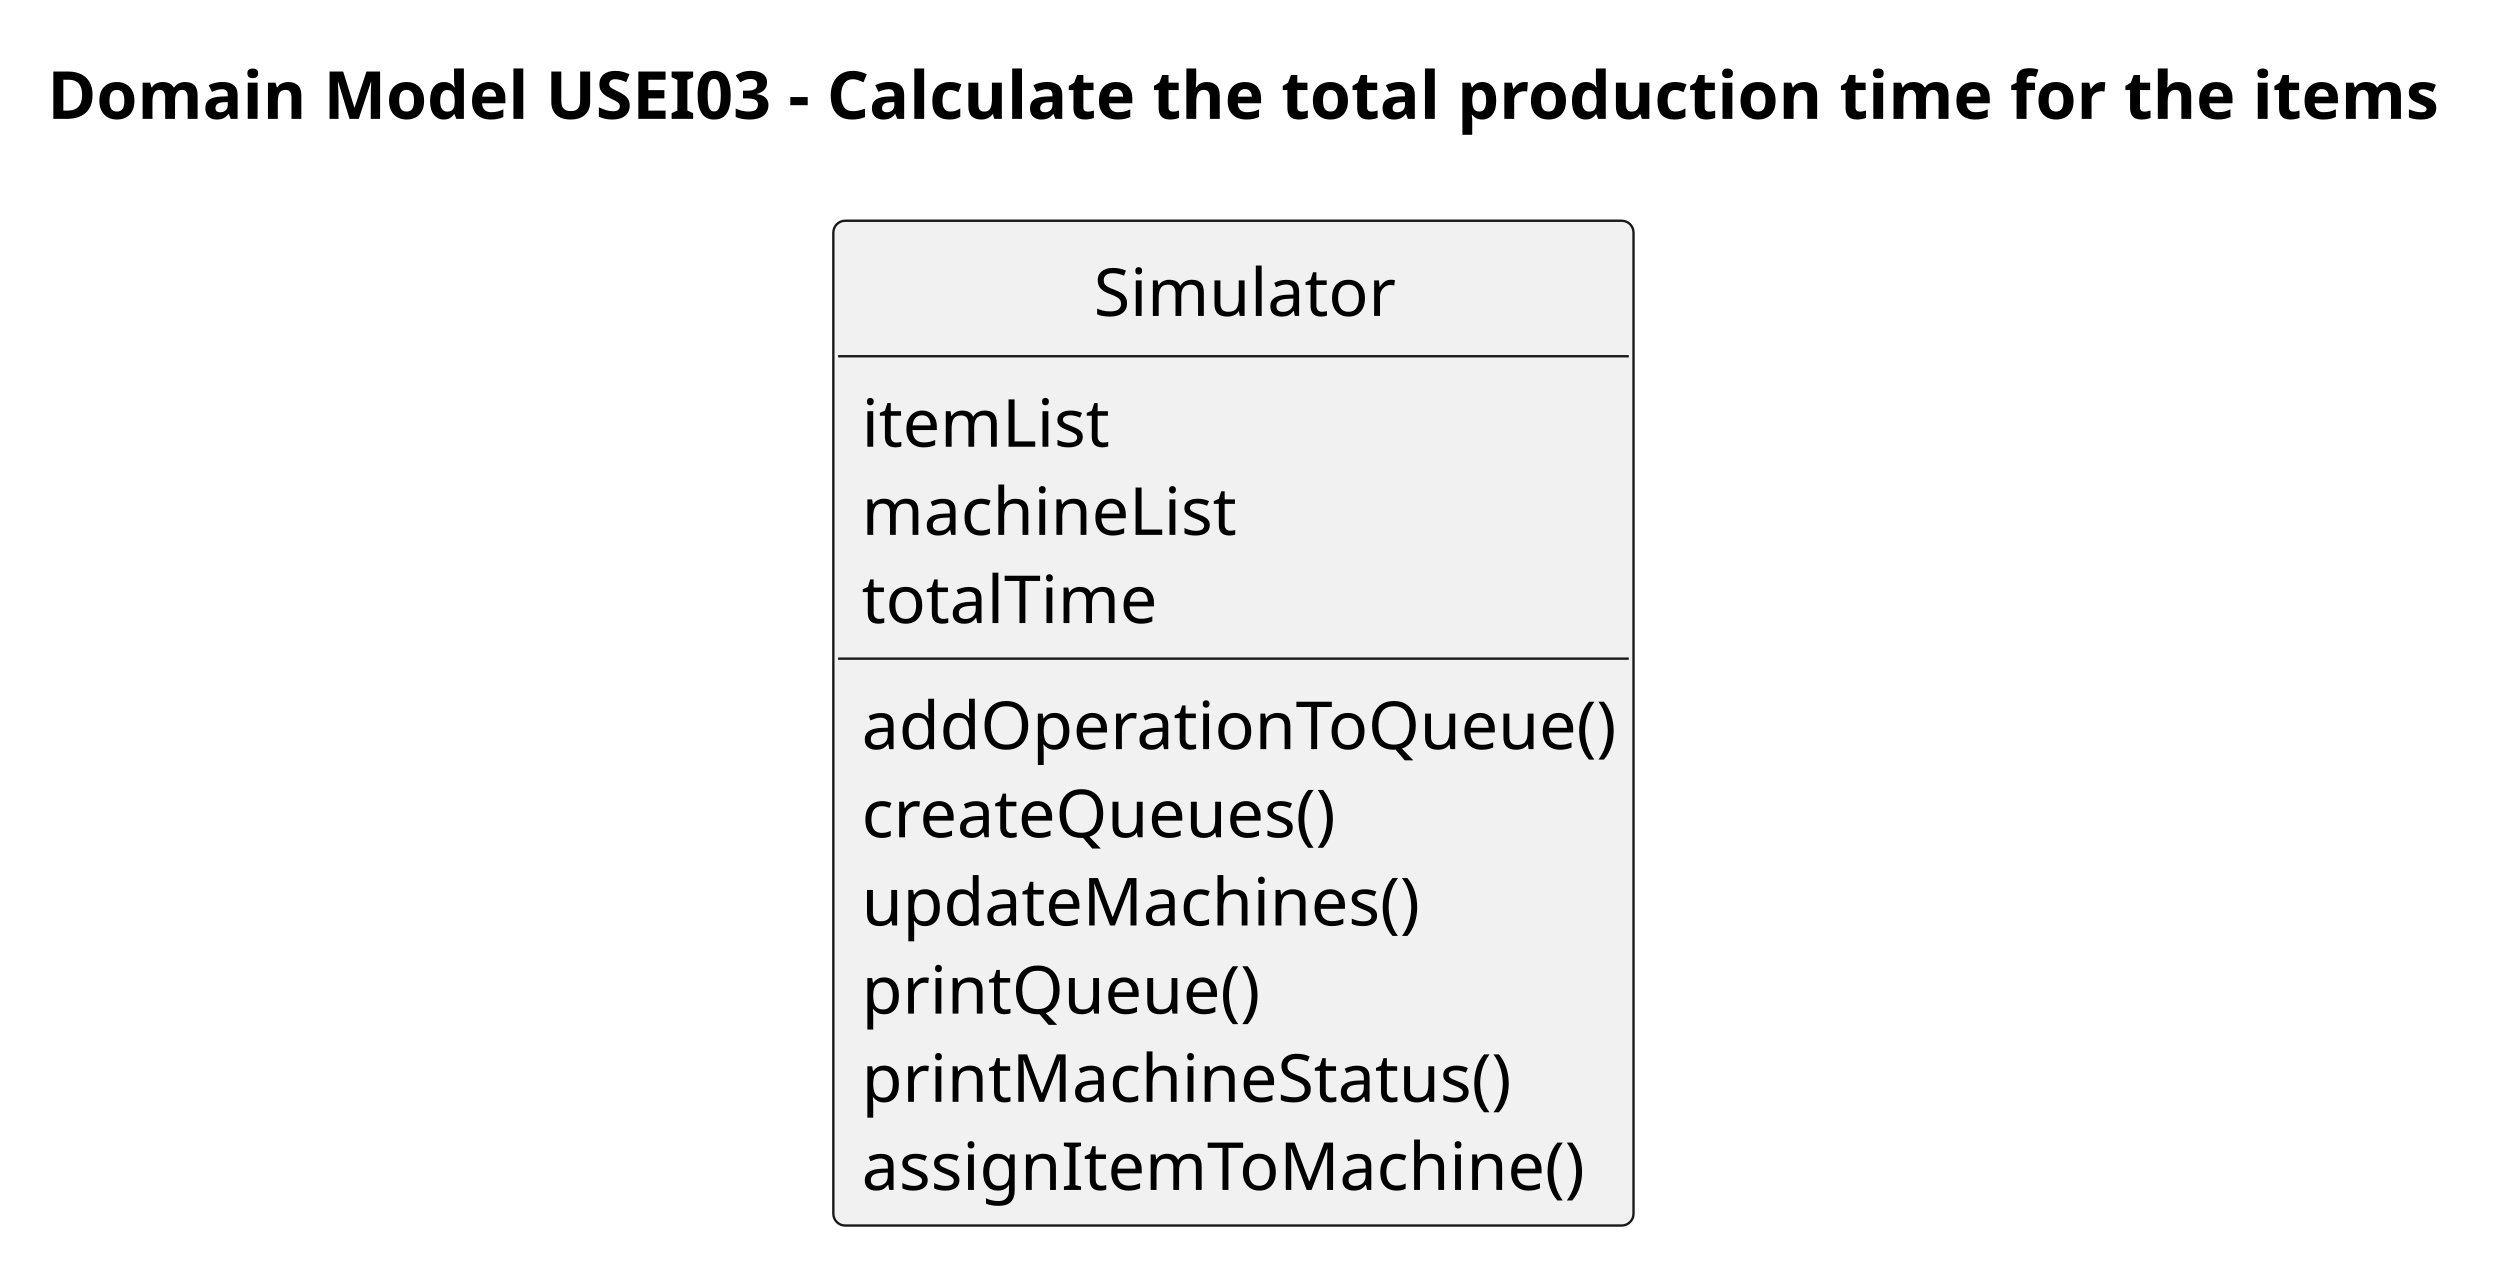
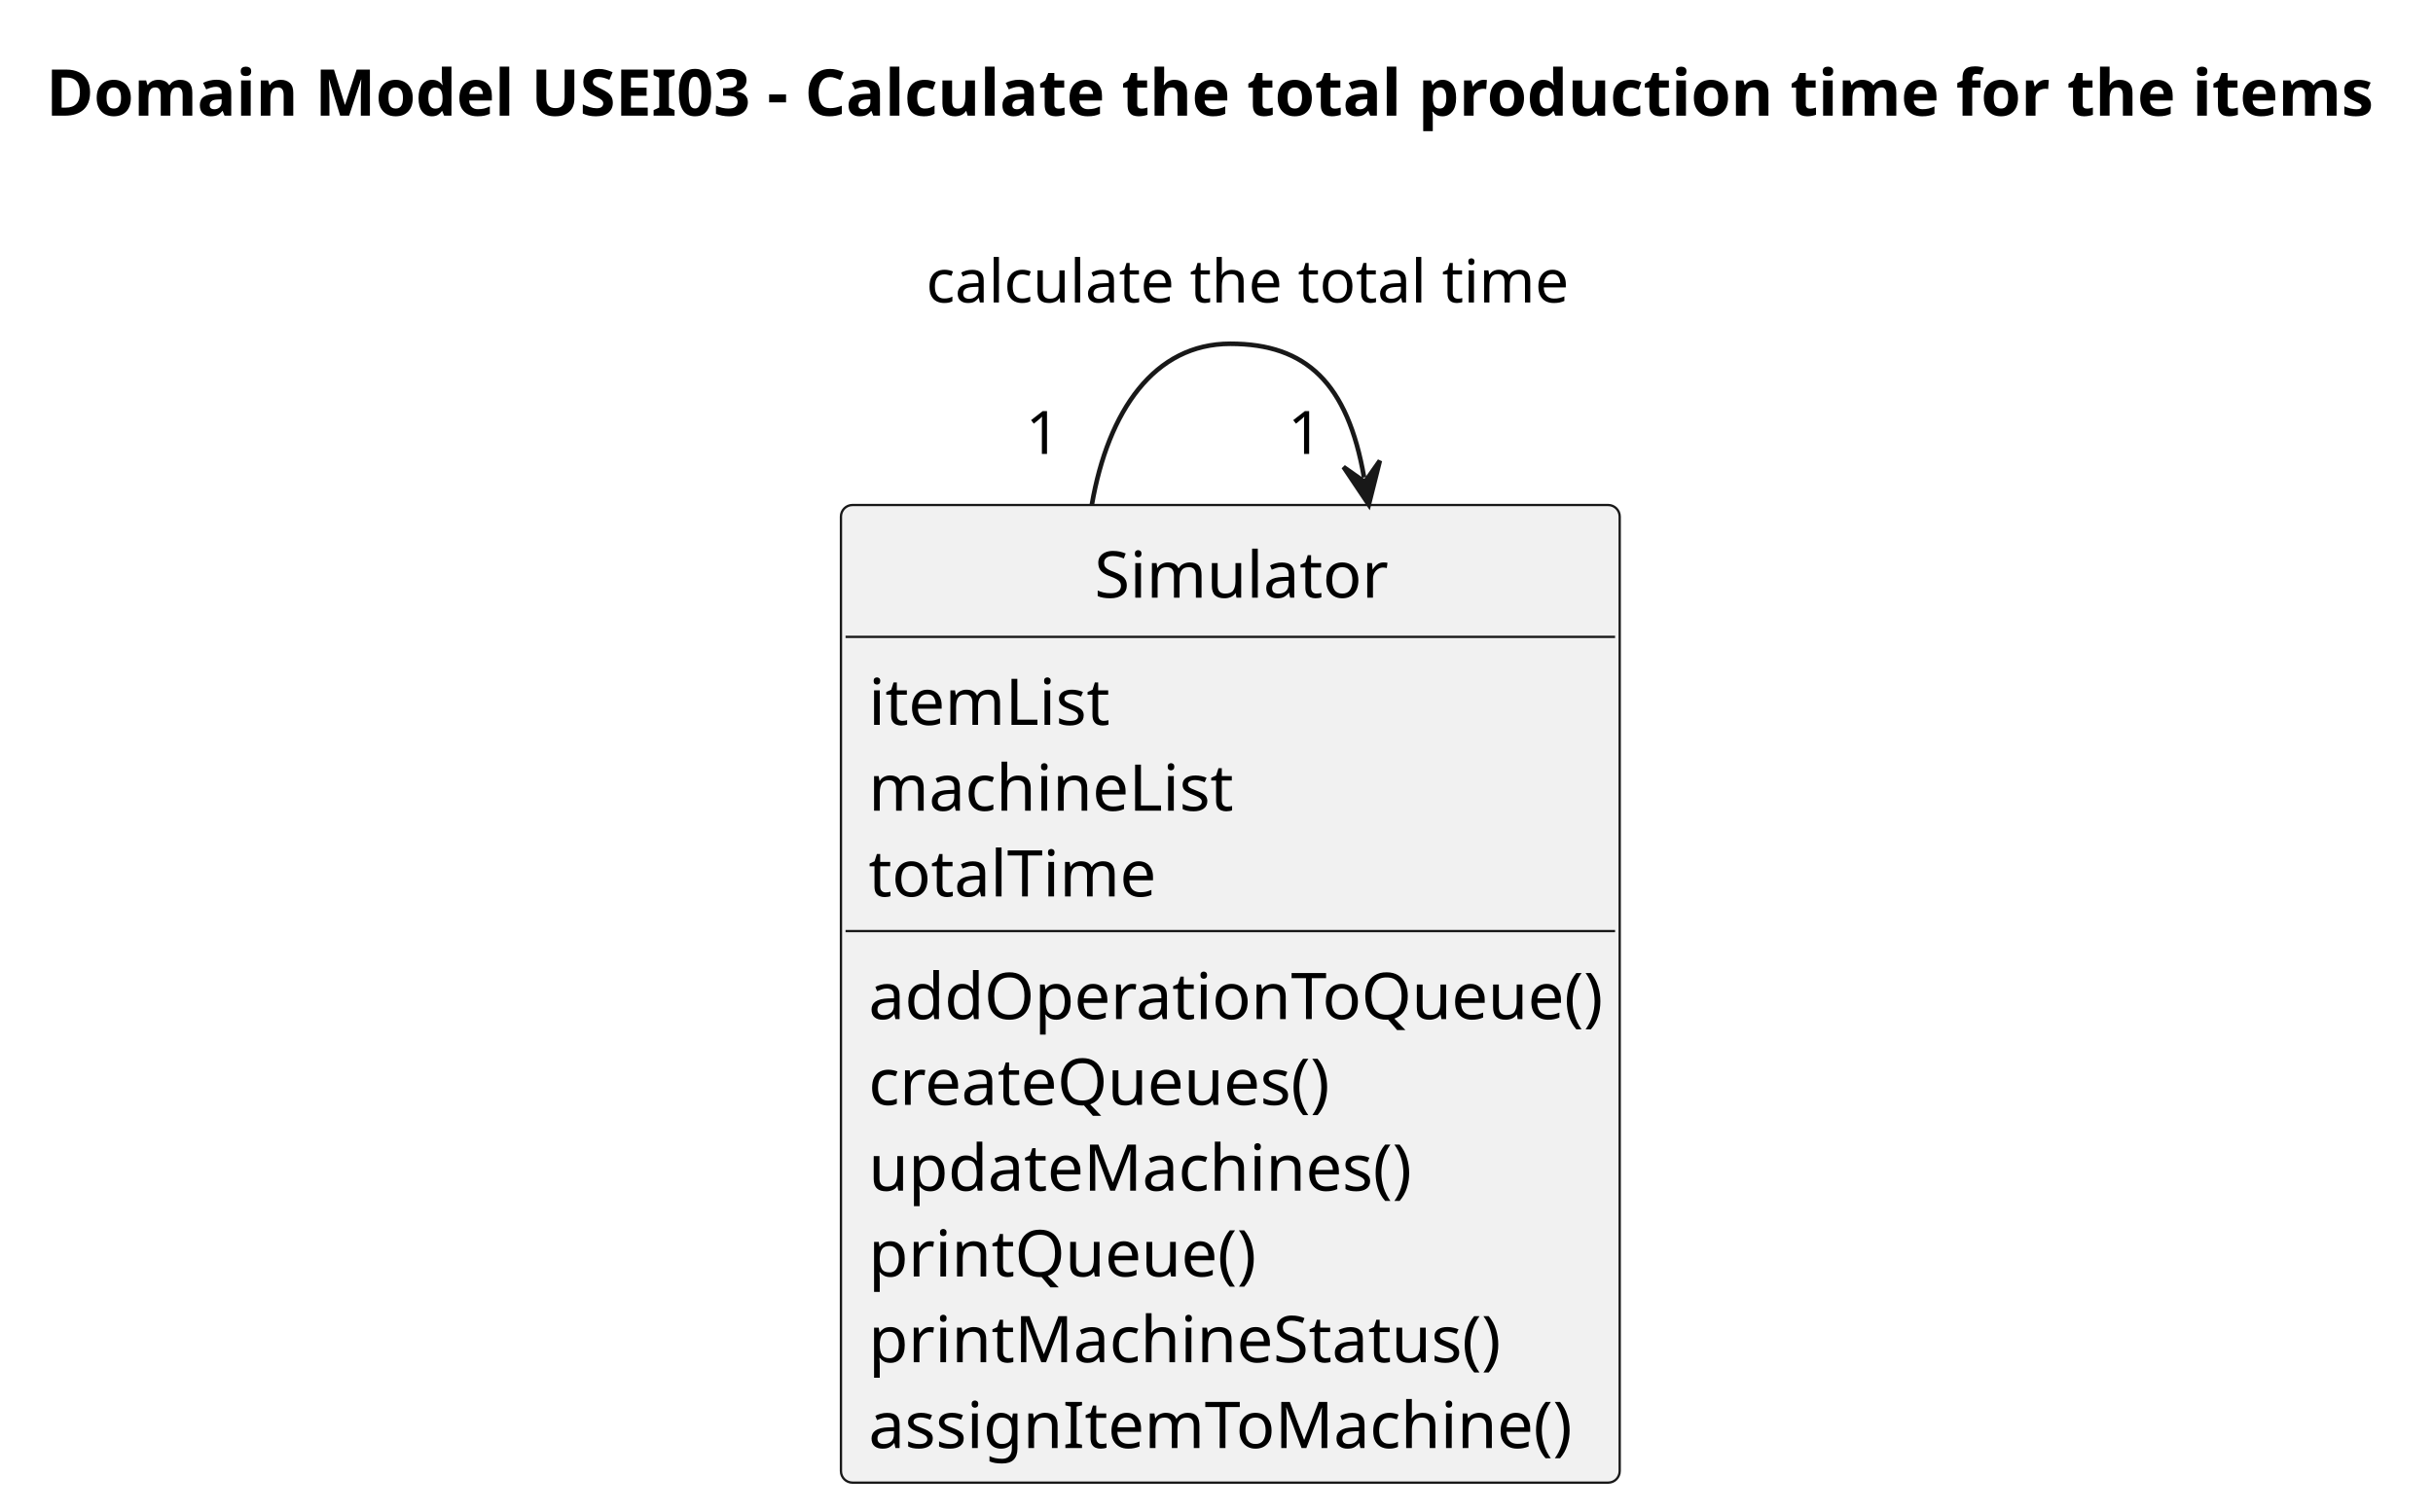
- <svg xmlns="http://www.w3.org/2000/svg" contentStyleType="text/css" height="272px" preserveAspectRatio="none" style="width:528px;height:272px;background:#FFFFFF;" version="1.1" viewBox="0 0 528 272" width="528px" zoomAndPan="magnify">
+ <svg xmlns="http://www.w3.org/2000/svg" contentStyleType="text/css" height="328px" preserveAspectRatio="none" style="width:528px;height:328px;background:#FFFFFF;" version="1.1" viewBox="0 0 528 328" width="528px" zoomAndPan="magnify">
  <defs />
  <g>
    <text fill="#000000" font-family="sans-serif" font-size="14" font-weight="bold" lengthAdjust="spacing" textLength="500" x="10" y="25.107">Domain Model USEI03 - Calculate the total production time for the items</text>
    <g id="elem_Simulator">
-       <rect codeLine="15" fill="#F1F1F1" height="212.211" id="Simulator" rx="2.5" ry="2.5" style="stroke:#181818;stroke-width:0.5;" width="169" x="176" y="46.621" />
-       <text fill="#000000" font-family="sans-serif" font-size="14" lengthAdjust="spacing" textLength="59" x="231" y="66.728">Simulator</text>
-       <line style="stroke:#181818;stroke-width:0.5;" x1="177" x2="344" y1="75.242" y2="75.242" />
-       <text fill="#000000" font-family="sans-serif" font-size="14" lengthAdjust="spacing" textLength="48" x="182" y="94.35">itemList</text>
-       <text fill="#000000" font-family="sans-serif" font-size="14" lengthAdjust="spacing" textLength="75" x="182" y="112.971">machineList</text>
-       <text fill="#000000" font-family="sans-serif" font-size="14" lengthAdjust="spacing" textLength="58" x="182" y="131.592">totalTime</text>
-       <line style="stroke:#181818;stroke-width:0.5;" x1="177" x2="344" y1="139.106" y2="139.106" />
-       <text fill="#000000" font-family="sans-serif" font-size="14" lengthAdjust="spacing" textLength="157" x="182" y="158.213">addOperationToQueue()</text>
-       <text fill="#000000" font-family="sans-serif" font-size="14" lengthAdjust="spacing" textLength="100" x="182" y="176.834">createQueues()</text>
-       <text fill="#000000" font-family="sans-serif" font-size="14" lengthAdjust="spacing" textLength="114" x="182" y="195.455">updateMachines()</text>
-       <text fill="#000000" font-family="sans-serif" font-size="14" lengthAdjust="spacing" textLength="81" x="182" y="214.076">printQueue()</text>
-       <text fill="#000000" font-family="sans-serif" font-size="14" lengthAdjust="spacing" textLength="131" x="182" y="232.697">printMachineStatus()</text>
-       <text fill="#000000" font-family="sans-serif" font-size="14" lengthAdjust="spacing" textLength="147" x="182" y="251.318">assignItemToMachine()</text>
+       <rect codeLine="15" fill="#F1F1F1" height="212.211" id="Simulator" rx="2.5" ry="2.5" style="stroke:#181818;stroke-width:0.5;" width="169" x="182.5" y="109.621" />
+       <text fill="#000000" font-family="sans-serif" font-size="14" lengthAdjust="spacing" textLength="59" x="237.5" y="129.728">Simulator</text>
+       <line style="stroke:#181818;stroke-width:0.5;" x1="183.5" x2="350.5" y1="138.242" y2="138.242" />
+       <text fill="#000000" font-family="sans-serif" font-size="14" lengthAdjust="spacing" textLength="48" x="188.5" y="157.35">itemList</text>
+       <text fill="#000000" font-family="sans-serif" font-size="14" lengthAdjust="spacing" textLength="75" x="188.5" y="175.971">machineList</text>
+       <text fill="#000000" font-family="sans-serif" font-size="14" lengthAdjust="spacing" textLength="58" x="188.5" y="194.592">totalTime</text>
+       <line style="stroke:#181818;stroke-width:0.5;" x1="183.5" x2="350.5" y1="202.106" y2="202.106" />
+       <text fill="#000000" font-family="sans-serif" font-size="14" lengthAdjust="spacing" textLength="157" x="188.5" y="221.213">addOperationToQueue()</text>
+       <text fill="#000000" font-family="sans-serif" font-size="14" lengthAdjust="spacing" textLength="100" x="188.5" y="239.834">createQueues()</text>
+       <text fill="#000000" font-family="sans-serif" font-size="14" lengthAdjust="spacing" textLength="114" x="188.5" y="258.455">updateMachines()</text>
+       <text fill="#000000" font-family="sans-serif" font-size="14" lengthAdjust="spacing" textLength="81" x="188.5" y="277.076">printQueue()</text>
+       <text fill="#000000" font-family="sans-serif" font-size="14" lengthAdjust="spacing" textLength="131" x="188.5" y="295.697">printMachineStatus()</text>
+       <text fill="#000000" font-family="sans-serif" font-size="14" lengthAdjust="spacing" textLength="147" x="188.5" y="314.318">assignItemToMachine()</text>
+     </g>
+     <g id="link_Simulator_Simulator">
+       <path codeLine="27" d="M236.95,109.551 C240.5,89.111 250.51,74.621 267,74.621 C283.49,74.621 292.473,83.2 296.023,103.64 " fill="none" id="Simulator-to-Simulator" style="stroke:#181818;stroke-width:1.0;" />
+       <polygon fill="#181818" points="297.05,109.551,299.451,99.999,296.194,104.625,291.569,101.368,297.05,109.551" style="stroke:#181818;stroke-width:1.0;" />
+       <text fill="#000000" font-family="sans-serif" font-size="13" lengthAdjust="spacing" textLength="132" x="201" y="65.649">calculate the total time</text>
+       <text fill="#000000" font-family="sans-serif" font-size="13" lengthAdjust="spacing" textLength="7" x="222.607" y="98.526">1</text>
+       <text fill="#000000" font-family="sans-serif" font-size="13" lengthAdjust="spacing" textLength="7" x="279.495" y="98.526">1</text>
    </g>
  </g>
</svg>
